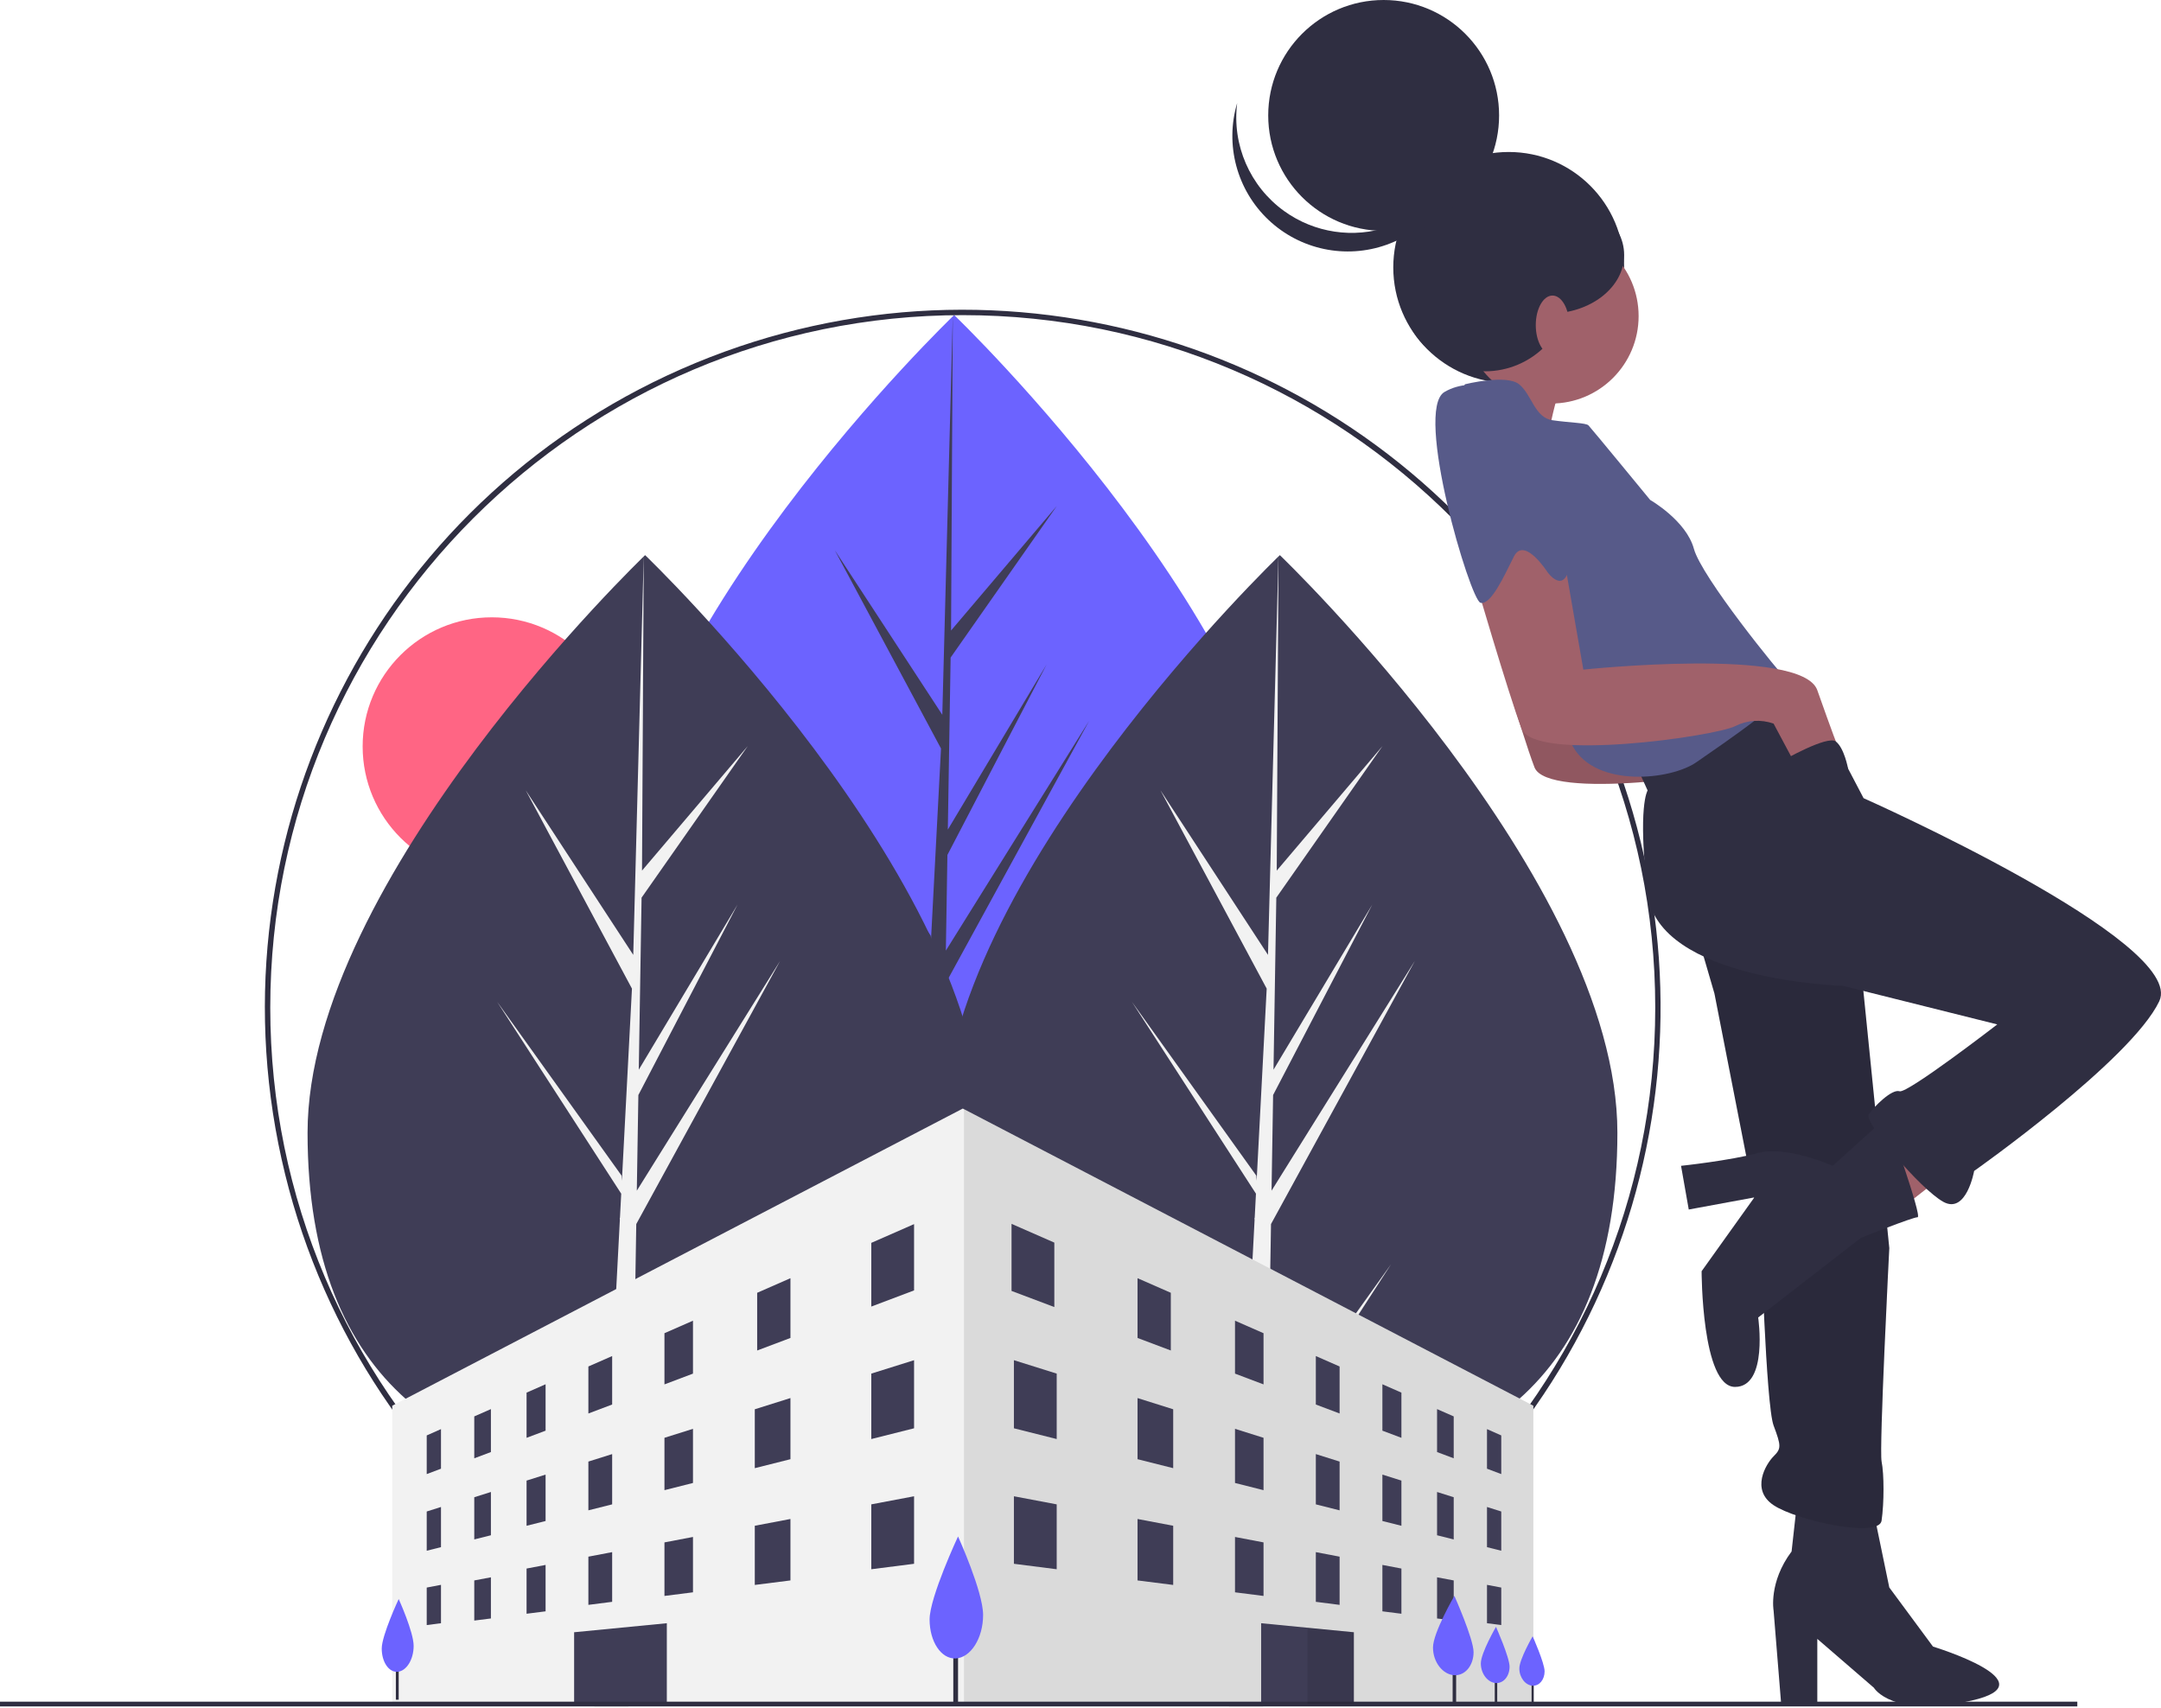
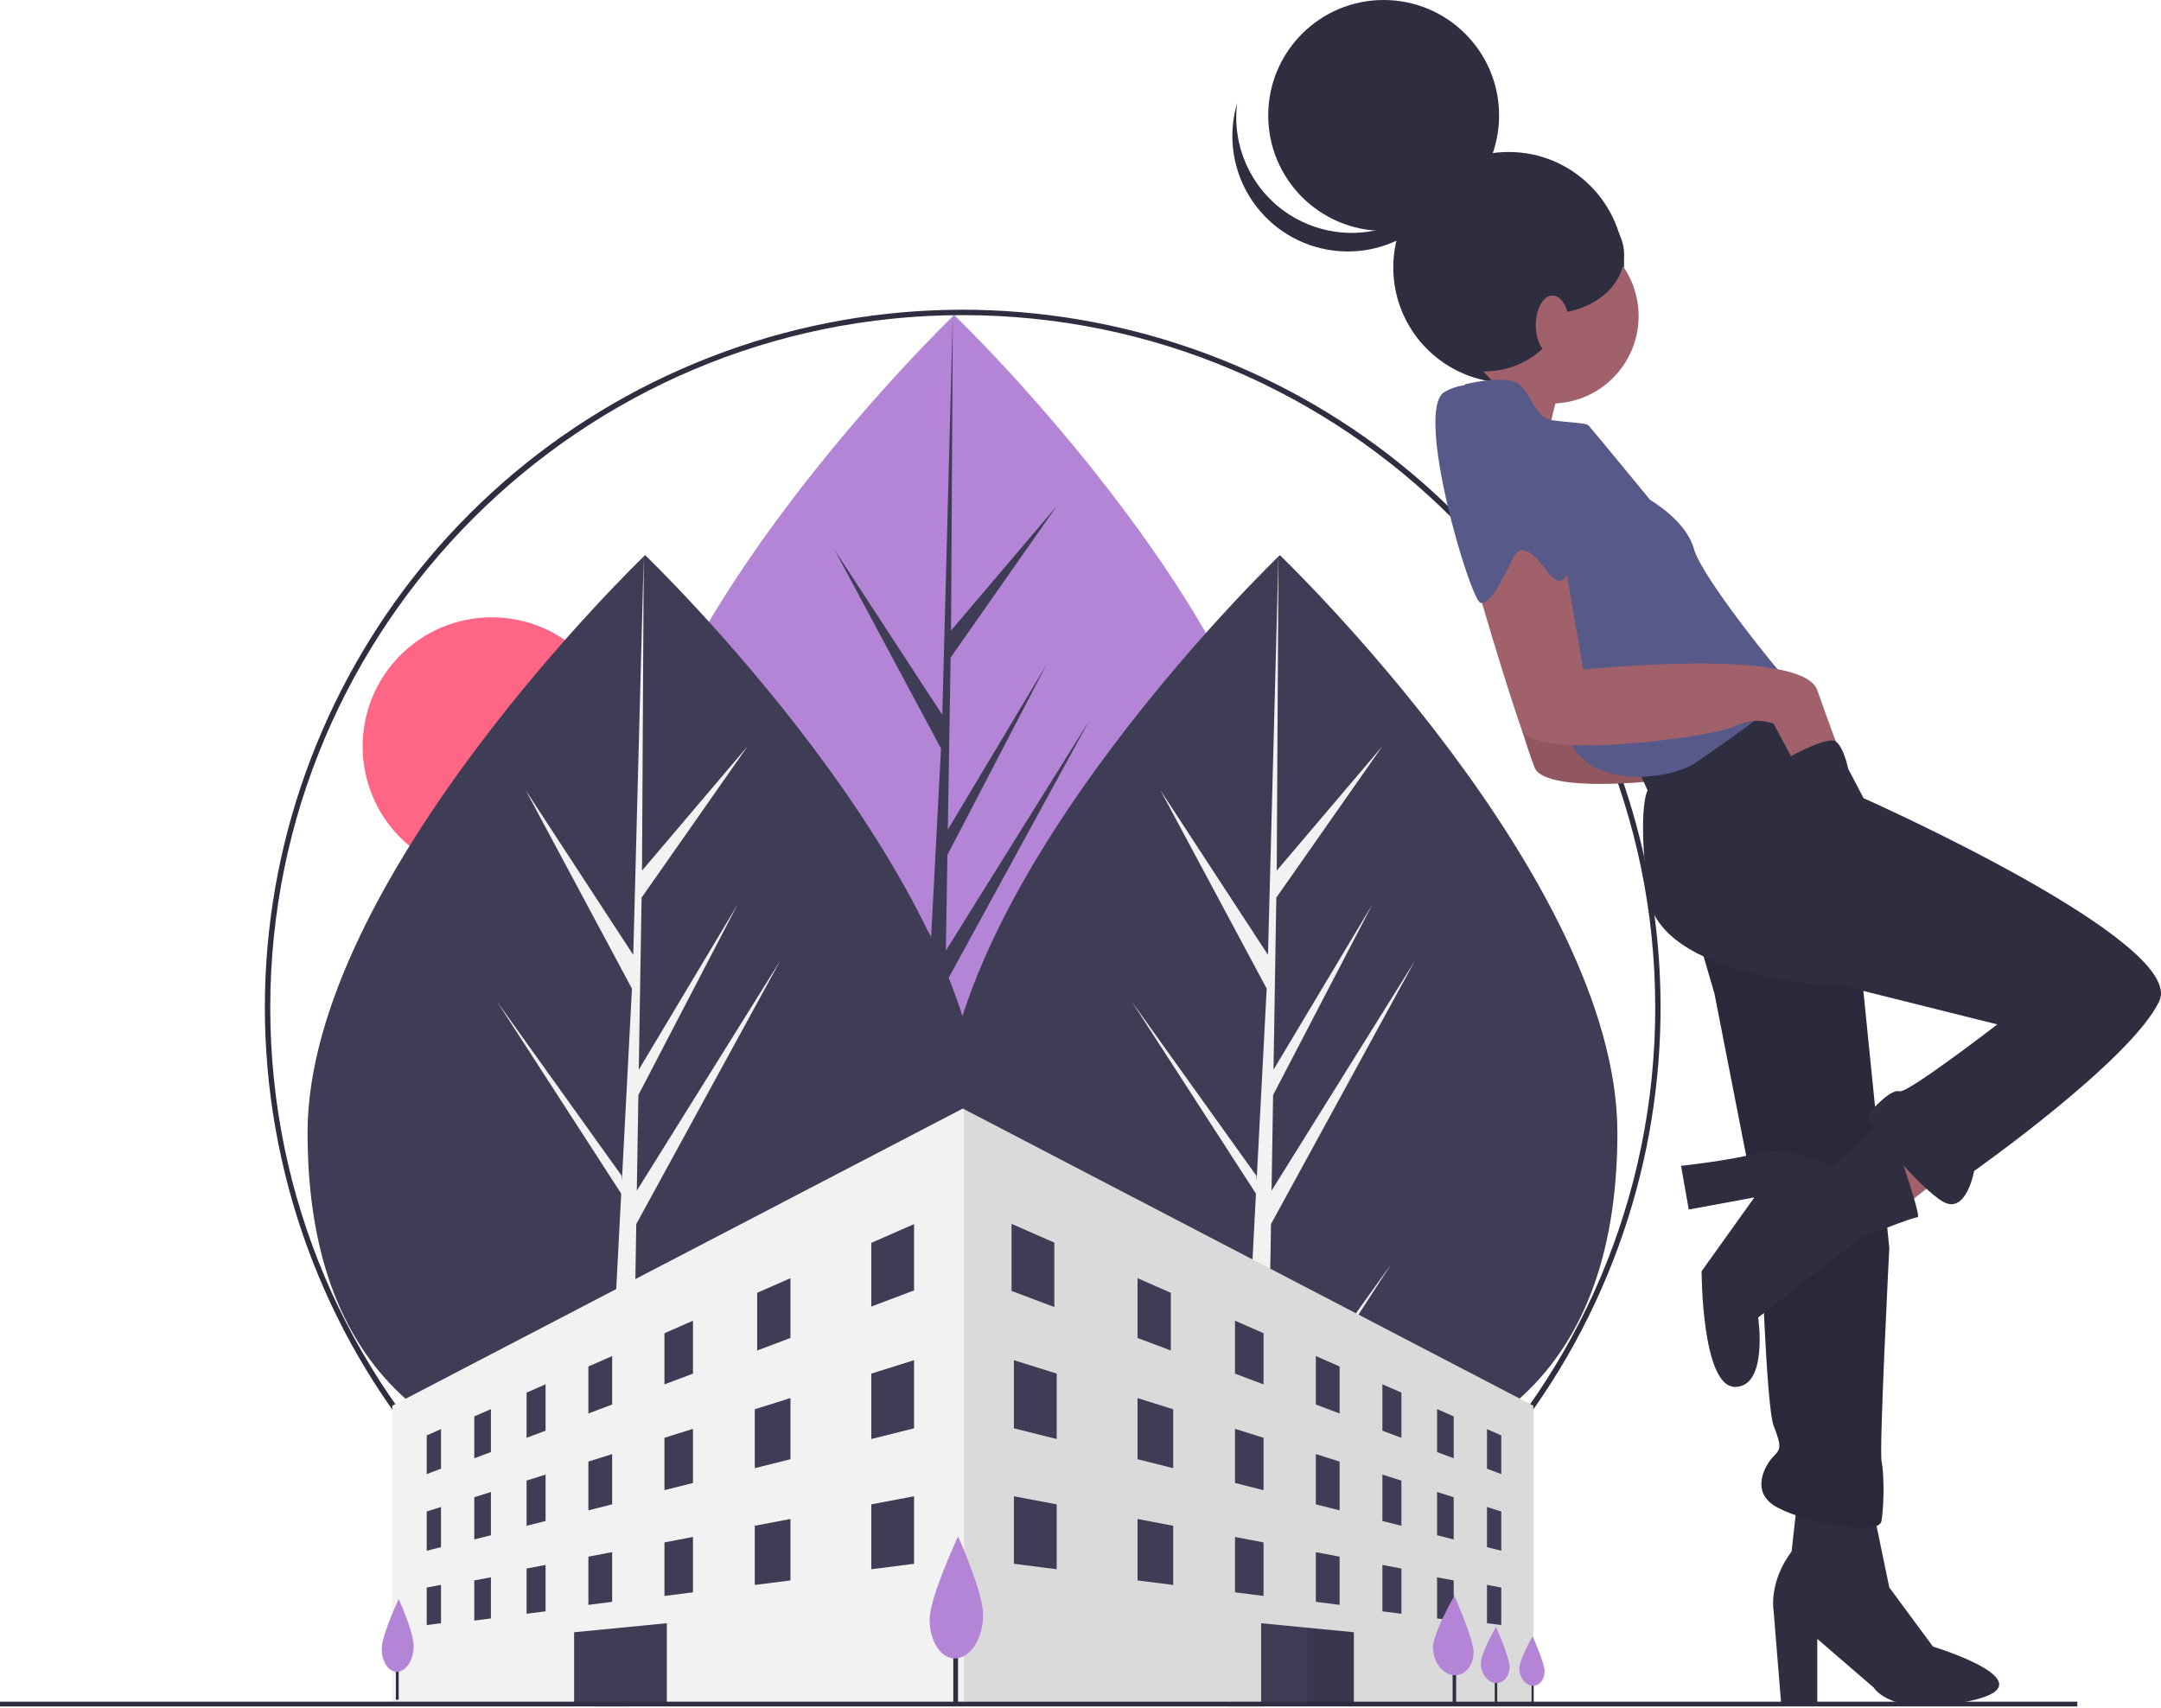
<svg xmlns="http://www.w3.org/2000/svg" id="ba5bbdf1-ea7e-4527-9dc4-6b83a9019784" data-name="Layer 1" width="921.176" height="727.902" viewBox="0 0 921.176 727.902">
  <circle cx="209.629" cy="318.196" r="55.042" fill="#ff6584" />
-   <path d="M690.032,466.567c0,108.364-64.421,146.201-143.888,146.201S402.255,574.931,402.255,466.567,546.144,220.346,546.144,220.346,690.032,358.202,690.032,466.567Z" transform="translate(-139.4121 -86.04886)" fill="#6c63ff" />
+   <path d="M690.032,466.567c0,108.364-64.421,146.201-143.888,146.201S402.255,574.931,402.255,466.567,546.144,220.346,546.144,220.346,690.032,358.202,690.032,466.567Z" transform="translate(-139.4121 -86.04886)" fill="#b485d6" />
  <polygon points="401.49 510.143 402.963 419.451 464.292 307.253 403.194 405.225 403.857 364.446 446.124 283.272 404.032 353.655 404.032 353.655 405.224 280.313 450.485 215.688 405.411 268.78 406.155 134.297 401.477 312.328 401.862 304.984 355.844 234.547 401.124 319.082 396.836 400.993 396.708 398.819 343.659 324.694 396.548 406.499 396.011 416.743 395.915 416.897 395.959 417.738 385.081 625.552 399.615 625.552 401.359 518.212 454.118 436.607 401.49 510.143" fill="#3f3d56" />
  <path d="M828.864,568.917c0,108.364-64.421,146.201-143.888,146.201S541.088,677.282,541.088,568.917,684.976,322.696,684.976,322.696,828.864,460.553,828.864,568.917Z" transform="translate(-139.4121 -86.04886)" fill="#3f3d56" />
  <polygon points="540.322 612.493 541.796 521.802 603.124 409.604 542.027 507.575 542.689 466.797 584.957 385.623 542.864 456.005 542.864 456.006 544.056 382.663 589.317 318.039 544.243 371.131 544.988 236.647 540.309 414.679 540.694 407.335 494.676 336.898 539.956 421.433 535.668 503.343 535.54 501.169 482.491 427.045 535.38 508.85 534.844 519.094 534.747 519.248 534.791 520.089 523.913 727.902 538.447 727.902 540.191 620.562 592.95 538.958 540.322 612.493" fill="#f2f2f2" />
  <path d="M558.293,568.917c0,108.364-64.421,146.201-143.888,146.201S270.517,677.282,270.517,568.917,414.405,322.696,414.405,322.696,558.293,460.553,558.293,568.917Z" transform="translate(-139.4121 -86.04886)" fill="#3f3d56" />
  <polygon points="269.751 612.493 271.225 521.802 332.554 409.604 271.456 507.575 272.118 466.797 314.386 385.623 272.294 456.005 272.294 456.006 273.485 382.663 318.746 318.039 273.672 371.131 274.417 236.647 269.739 414.679 270.123 407.335 224.106 336.898 269.385 421.433 265.097 503.343 264.97 501.169 211.92 427.045 264.809 508.85 264.273 519.094 264.177 519.248 264.221 520.089 253.342 727.902 267.876 727.902 269.62 620.562 322.38 538.958 269.751 612.493" fill="#f2f2f2" />
  <path d="M549.807,813.035a297.461,297.461,0,1,1,210.336-87.124A295.513,295.513,0,0,1,549.807,813.035Zm0-592.65c-162.768,0-295.189,132.421-295.189,295.189S387.039,810.765,549.807,810.765,844.996,678.343,844.996,515.575,712.574,220.386,549.807,220.386Z" transform="translate(-139.4121 -86.04886)" fill="#2f2e41" />
  <polygon points="653.626 599.234 653.626 725.905 167.207 725.905 167.207 599.234 410.416 472.562 410.923 472.825 653.626 599.234" fill="#f2f2f2" />
  <polygon points="653.626 599.234 653.626 725.905 410.923 725.905 410.923 472.825 653.626 599.234" opacity="0.1" />
  <polygon points="389.642 550.085 371.402 556.972 371.402 529.818 389.642 521.823 389.642 550.085" fill="#3f3d56" />
  <polygon points="187.981 626.088 181.901 628.387 181.901 611.901 187.981 609.213 187.981 626.088" fill="#3f3d56" />
  <polygon points="209.262 618.994 202.168 621.653 202.168 603.794 209.262 600.68 209.262 618.994" fill="#3f3d56" />
  <polygon points="232.569 609.874 224.462 612.923 224.462 593.66 232.569 590.092 232.569 609.874" fill="#3f3d56" />
  <polygon points="260.944 598.727 250.81 602.552 250.81 582.513 260.944 578.067 260.944 598.727" fill="#3f3d56" />
  <polygon points="295.398 585.553 283.238 590.149 283.238 568.326 295.398 562.992 295.398 585.553" fill="#3f3d56" />
  <polygon points="336.947 570.352 322.76 575.697 322.76 551.098 336.947 544.879 336.947 570.352" fill="#3f3d56" />
  <polygon points="187.981 659.529 181.901 661.058 181.901 644.329 187.981 642.406 187.981 659.529" fill="#3f3d56" />
  <polygon points="209.262 654.463 202.168 656.239 202.168 638.249 209.262 636.013 209.262 654.463" fill="#3f3d56" />
  <polygon points="232.569 648.382 224.462 650.419 224.462 631.155 232.569 628.598 232.569 648.382" fill="#3f3d56" />
  <polygon points="260.944 641.289 250.81 643.834 250.81 623.048 260.944 619.859 260.944 641.289" fill="#3f3d56" />
  <polygon points="295.398 632.168 283.238 635.237 283.238 612.914 295.398 609.089 295.398 632.168" fill="#3f3d56" />
  <polygon points="336.947 622.035 321.746 625.858 321.746 600.754 336.947 595.971 336.947 622.035" fill="#3f3d56" />
  <polygon points="389.642 608.861 371.402 613.446 371.402 585.553 389.642 579.831 389.642 608.861" fill="#3f3d56" />
  <polygon points="389.642 666.623 371.402 668.945 371.402 641.289 389.642 637.839 389.642 666.623" fill="#3f3d56" />
  <polygon points="187.981 691.957 181.901 692.739 181.901 676.757 187.981 675.598 187.981 691.957" fill="#3f3d56" />
  <polygon points="209.262 689.931 202.168 690.825 202.168 673.717 209.262 672.386 209.262 689.931" fill="#3f3d56" />
  <polygon points="232.569 686.89 224.462 687.916 224.462 668.65 232.569 667.105 232.569 686.89" fill="#3f3d56" />
  <polygon points="260.944 682.837 250.81 684.132 250.81 663.583 260.944 661.65 260.944 682.837" fill="#3f3d56" />
  <polygon points="295.398 678.783 283.238 680.326 283.238 657.503 295.398 655.187 295.398 678.783" fill="#3f3d56" />
  <polygon points="336.947 673.717 321.746 675.638 321.746 650.409 336.947 647.524 336.947 673.717" fill="#3f3d56" />
  <polygon points="633.865 626.088 639.946 628.387 639.946 611.901 633.865 609.213 633.865 626.088" fill="#3f3d56" />
  <polygon points="612.584 618.994 619.678 621.653 619.678 603.794 612.584 600.68 612.584 618.994" fill="#3f3d56" />
  <polygon points="589.277 609.874 597.384 612.923 597.384 593.66 589.277 590.092 589.277 609.874" fill="#3f3d56" />
  <polygon points="560.902 598.727 571.036 602.552 571.036 582.513 560.902 578.067 560.902 598.727" fill="#3f3d56" />
  <polygon points="526.448 585.553 538.608 590.149 538.608 568.326 526.448 562.992 526.448 585.553" fill="#3f3d56" />
  <polygon points="484.899 570.352 499.087 575.697 499.087 551.098 484.899 544.879 484.899 570.352" fill="#3f3d56" />
  <polygon points="633.865 659.529 639.946 661.058 639.946 644.329 633.865 642.406 633.865 659.529" fill="#3f3d56" />
  <polygon points="612.584 654.463 619.678 656.239 619.678 638.249 612.584 636.013 612.584 654.463" fill="#3f3d56" />
  <polygon points="589.277 648.382 597.384 650.419 597.384 631.155 589.277 628.598 589.277 648.382" fill="#3f3d56" />
  <polygon points="560.902 641.289 571.036 643.834 571.036 623.048 560.902 619.859 560.902 641.289" fill="#3f3d56" />
  <polygon points="526.448 632.168 538.608 635.237 538.608 612.914 526.448 609.089 526.448 632.168" fill="#3f3d56" />
  <polygon points="484.899 622.035 500.1 625.858 500.1 600.754 484.899 595.971 484.899 622.035" fill="#3f3d56" />
  <polygon points="432.204 608.861 450.445 613.446 450.445 585.553 432.204 579.831 432.204 608.861" fill="#3f3d56" />
  <polygon points="432.204 666.623 450.445 668.945 450.445 641.289 432.204 637.839 432.204 666.623" fill="#3f3d56" />
  <polygon points="633.865 691.957 639.946 692.739 639.946 676.757 633.865 675.598 633.865 691.957" fill="#3f3d56" />
  <polygon points="612.584 689.931 619.678 690.825 619.678 673.717 612.584 672.386 612.584 689.931" fill="#3f3d56" />
  <polygon points="589.277 686.89 597.384 687.916 597.384 668.65 589.277 667.105 589.277 686.89" fill="#3f3d56" />
  <polygon points="560.902 682.837 571.036 684.132 571.036 663.583 560.902 661.65 560.902 682.837" fill="#3f3d56" />
  <polygon points="526.448 678.783 538.608 680.326 538.608 657.503 526.448 655.187 526.448 678.783" fill="#3f3d56" />
  <polygon points="484.899 673.717 500.1 675.638 500.1 650.409 484.899 647.524 484.899 673.717" fill="#3f3d56" />
  <polygon points="449.431 557.179 431.191 550.3 431.191 521.711 449.431 529.709 449.431 557.179" fill="#3f3d56" />
  <rect x="619.22" y="703.349" width="1.487" height="23.789" fill="#2f2e41" />
  <rect x="637.171" y="709.825" width="1.054" height="16.857" fill="#2f2e41" />
  <rect x="652.866" y="711.883" width="0.926" height="14.815" fill="#2f2e41" />
  <polygon points="577.116 695.808 577.116 726.412 557.356 726.382 537.595 726.351 537.595 691.957 557.356 693.883 577.116 695.808" fill="#3f3d56" />
  <polygon points="244.73 726.412 284.251 726.349 284.251 691.957 244.73 695.804 244.73 726.412" fill="#3f3d56" />
  <rect y="725.399" width="885.5" height="2.027" fill="#2f2e41" />
  <polygon points="577.116 695.808 577.116 726.412 557.356 726.382 557.356 693.883 577.116 695.808" opacity="0.1" />
  <rect x="406.363" y="698.544" width="2.027" height="28.374" fill="#2f2e41" />
-   <path d="M558.484,774.491c0,9.943-5.311,18.24-11.696,18.525-6.207.277-11.114-7.163-11.114-16.612s12.127-35.387,12.127-35.387S558.484,764.549,558.484,774.491Z" transform="translate(-139.4121 -86.04886)" fill="#6c63ff" />
+   <path d="M558.484,774.491c0,9.943-5.311,18.24-11.696,18.525-6.207.277-11.114-7.163-11.114-16.612s12.127-35.387,12.127-35.387S558.484,764.549,558.484,774.491Z" transform="translate(-139.4121 -86.04886)" fill="#b485d6" />
  <rect x="168.746" y="707.638" width="1.209" height="16.925" fill="#2f2e41" />
-   <path d="M315.739,787.661c0,5.931-3.168,10.88-6.976,11.05-3.702.165-6.629-4.273-6.629-9.908s7.234-21.107,7.234-21.107S315.739,781.731,315.739,787.661Z" transform="translate(-139.4121 -86.04886)" fill="#6c63ff" />
-   <path d="M767.554,790.337c0,5.64-3.555,10.046-8.178,9.829-4.909-.23-9.117-5.525-9.117-11.814s9.117-22,9.117-22S767.554,784.696,767.554,790.337Z" transform="translate(-139.4121 -86.04886)" fill="#6c63ff" />
-   <path d="M782.904,796.539c0,3.997-2.519,7.119-5.795,6.965-3.478-.163-6.46-3.915-6.46-8.371s6.46-15.589,6.46-15.589S782.904,792.542,782.904,796.539Z" transform="translate(-139.4121 -86.04886)" fill="#6c63ff" />
-   <path d="M797.834,798.517c0,3.513-2.214,6.256-5.093,6.121-3.057-.143-5.678-3.441-5.678-7.357s5.678-13.701,5.678-13.701S797.834,795.004,797.834,798.517Z" transform="translate(-139.4121 -86.04886)" fill="#6c63ff" />
+   <path d="M315.739,787.661c0,5.931-3.168,10.88-6.976,11.05-3.702.165-6.629-4.273-6.629-9.908s7.234-21.107,7.234-21.107S315.739,781.731,315.739,787.661Z" transform="translate(-139.4121 -86.04886)" fill="#b485d6" />
+   <path d="M767.554,790.337c0,5.64-3.555,10.046-8.178,9.829-4.909-.23-9.117-5.525-9.117-11.814s9.117-22,9.117-22S767.554,784.696,767.554,790.337Z" transform="translate(-139.4121 -86.04886)" fill="#b485d6" />
+   <path d="M782.904,796.539c0,3.997-2.519,7.119-5.795,6.965-3.478-.163-6.46-3.915-6.46-8.371s6.46-15.589,6.46-15.589S782.904,792.542,782.904,796.539Z" transform="translate(-139.4121 -86.04886)" fill="#b485d6" />
+   <path d="M797.834,798.517c0,3.513-2.214,6.256-5.093,6.121-3.057-.143-5.678-3.441-5.678-7.357s5.678-13.701,5.678-13.701S797.834,795.004,797.834,798.517Z" transform="translate(-139.4121 -86.04886)" fill="#b485d6" />
  <path d="M805.03,249.3s-9.864,29.591-4.384,36.167-32.879-19.727-32.879-19.727l20.823-24.111Z" transform="translate(-139.4121 -86.04886)" fill="#a0616a" />
  <circle cx="643.124" cy="113.996" r="49.207" fill="#2f2e41" />
  <polygon points="834.397 496.424 809.19 516.152 794.942 493.136 820.149 475.601 834.397 496.424" fill="#a0616a" />
  <path d="M938.19,730.977l6.576,31.783,18.631,25.207s50.414,15.344,16.439,23.015-41.647-5.48-41.647-5.48L914.079,784.679V813.174H898.735l-3.288-40.551s-2.192-12.056,7.672-25.207l2.192-19.727Z" transform="translate(-139.4121 -86.04886)" fill="#2f2e41" />
  <path d="M811.058,337.525l8.768,50.414s93.157-9.864,99.733,8.768,8.768,24.111,8.768,24.111l-18.631,6.576-8.768-16.439a20.816,20.816,0,0,0-16.439,1.096c-8.768,4.384-85.485,15.344-90.965,1.096s-20.823-66.854-20.823-66.854l23.015-18.631Z" transform="translate(-139.4121 -86.04886)" fill="#a0616a" />
  <path d="M811.058,337.525l8.768,50.414s93.157-9.864,99.733,8.768,8.768,24.111,8.768,24.111l-18.631,6.576-8.768-16.439a20.816,20.816,0,0,0-16.439,1.096c-8.768,4.384-85.485,15.344-90.965,1.096s-20.823-66.854-20.823-66.854l23.015-18.631Z" transform="translate(-139.4121 -86.04886)" opacity="0.1" />
  <path d="M862.568,483.288l7.672,26.303,19.727,100.829s2.192,74.526,5.48,83.293,3.288,9.864,0,13.152-9.864,14.248,0,20.823,44.935,14.248,46.031,6.576,1.096-19.727,0-25.207,3.288-90.965,3.288-90.965L931.614,487.672l-44.935-20.823Z" transform="translate(-139.4121 -86.04886)" fill="#2f2e41" />
  <path d="M862.568,483.288l7.672,26.303,19.727,100.829s2.192,74.526,5.48,83.293,3.288,9.864,0,13.152-9.864,14.248,0,20.823,44.935,14.248,46.031,6.576,1.096-19.727,0-25.207,3.288-90.965,3.288-90.965L931.614,487.672l-44.935-20.823Z" transform="translate(-139.4121 -86.04886)" opacity="0.1" />
  <path d="M909.695,380.268l24.111,46.031s138.092,61.374,126.036,86.581-78.91,72.334-78.91,72.334-3.288,18.631-13.152,13.152-33.975-33.975-31.783-37.263,9.864-10.96,13.152-9.864,41.647-28.495,41.647-28.495l-65.758-16.439s-78.91-2.192-83.293-39.455,0-43.839,0-43.839l-5.48-12.056L881.2,383.555Z" transform="translate(-139.4121 -86.04886)" fill="#2f2e41" />
  <path d="M943.67,562.198l-23.015,20.823s-19.727-8.768-31.783-5.48-32.879,5.48-32.879,5.48l3.288,18.631,27.962-5.159-22.482,31.462s0,49.318,14.248,49.318,9.864-29.591,9.864-29.591l43.839-33.975s21.919-8.768,24.111-8.768S943.67,562.198,943.67,562.198Z" transform="translate(-139.4121 -86.04886)" fill="#2f2e41" />
  <circle cx="661.234" cy="134.756" r="37.263" fill="#a0616a" />
  <path d="M763.931,249.848s17.535-4.384,23.015,0,6.576,14.248,14.248,15.344,14.248,1.096,15.344,2.192,26.303,31.783,26.303,31.783,15.344,8.768,18.631,20.823,36.167,52.606,40.551,56.99-28.495,26.303-39.455,33.975-42.743,10.96-52.606-6.576S746.396,272.863,763.931,249.848Z" transform="translate(-139.4121 -86.04886)" fill="#575a89" />
  <path d="M805.578,321.085l8.768,50.414s93.157-9.864,99.733,8.768,8.768,24.111,8.768,24.111L904.215,410.955l-8.768-16.439a20.816,20.816,0,0,0-16.439,1.096c-8.768,4.384-85.485,15.344-90.965,1.096s-20.823-66.854-20.823-66.854l23.015-18.631Z" transform="translate(-139.4121 -86.04886)" fill="#a0616a" />
  <path d="M784.634,254.459s26.424,55.667,24.232,71.011-9.864,4.384-9.864,4.384-9.864-15.344-14.248-6.576-9.864,20.823-14.248,19.727-28.495-82.197-15.344-89.869S784.634,254.459,784.634,254.459Z" transform="translate(-139.4121 -86.04886)" fill="#575a89" />
  <circle cx="589.817" cy="49.207" r="49.207" fill="#2f2e41" />
  <path d="M686.785,176.002a49.209,49.209,0,0,0,75.988-25.838,49.21,49.21,0,1,1-95.989-20.179A49.191,49.191,0,0,0,686.785,176.002Z" transform="translate(-139.4121 -86.04886)" fill="#2f2e41" />
  <circle cx="633.002" cy="122.197" r="36.085" fill="#2f2e41" />
  <ellipse cx="660.347" cy="108.665" rx="31.984" ry="25.013" fill="#2f2e41" />
  <ellipse cx="661.782" cy="138.591" rx="7.124" ry="12.604" fill="#a0616a" />
  <path d="M898.981,410.476s19.402-11.131,23.003-8.34,5.202,11.525,5.202,11.525l-22.424,8.801-6.576-12.056Z" transform="translate(-139.4121 -86.04886)" fill="#2f2e41" />
</svg>
